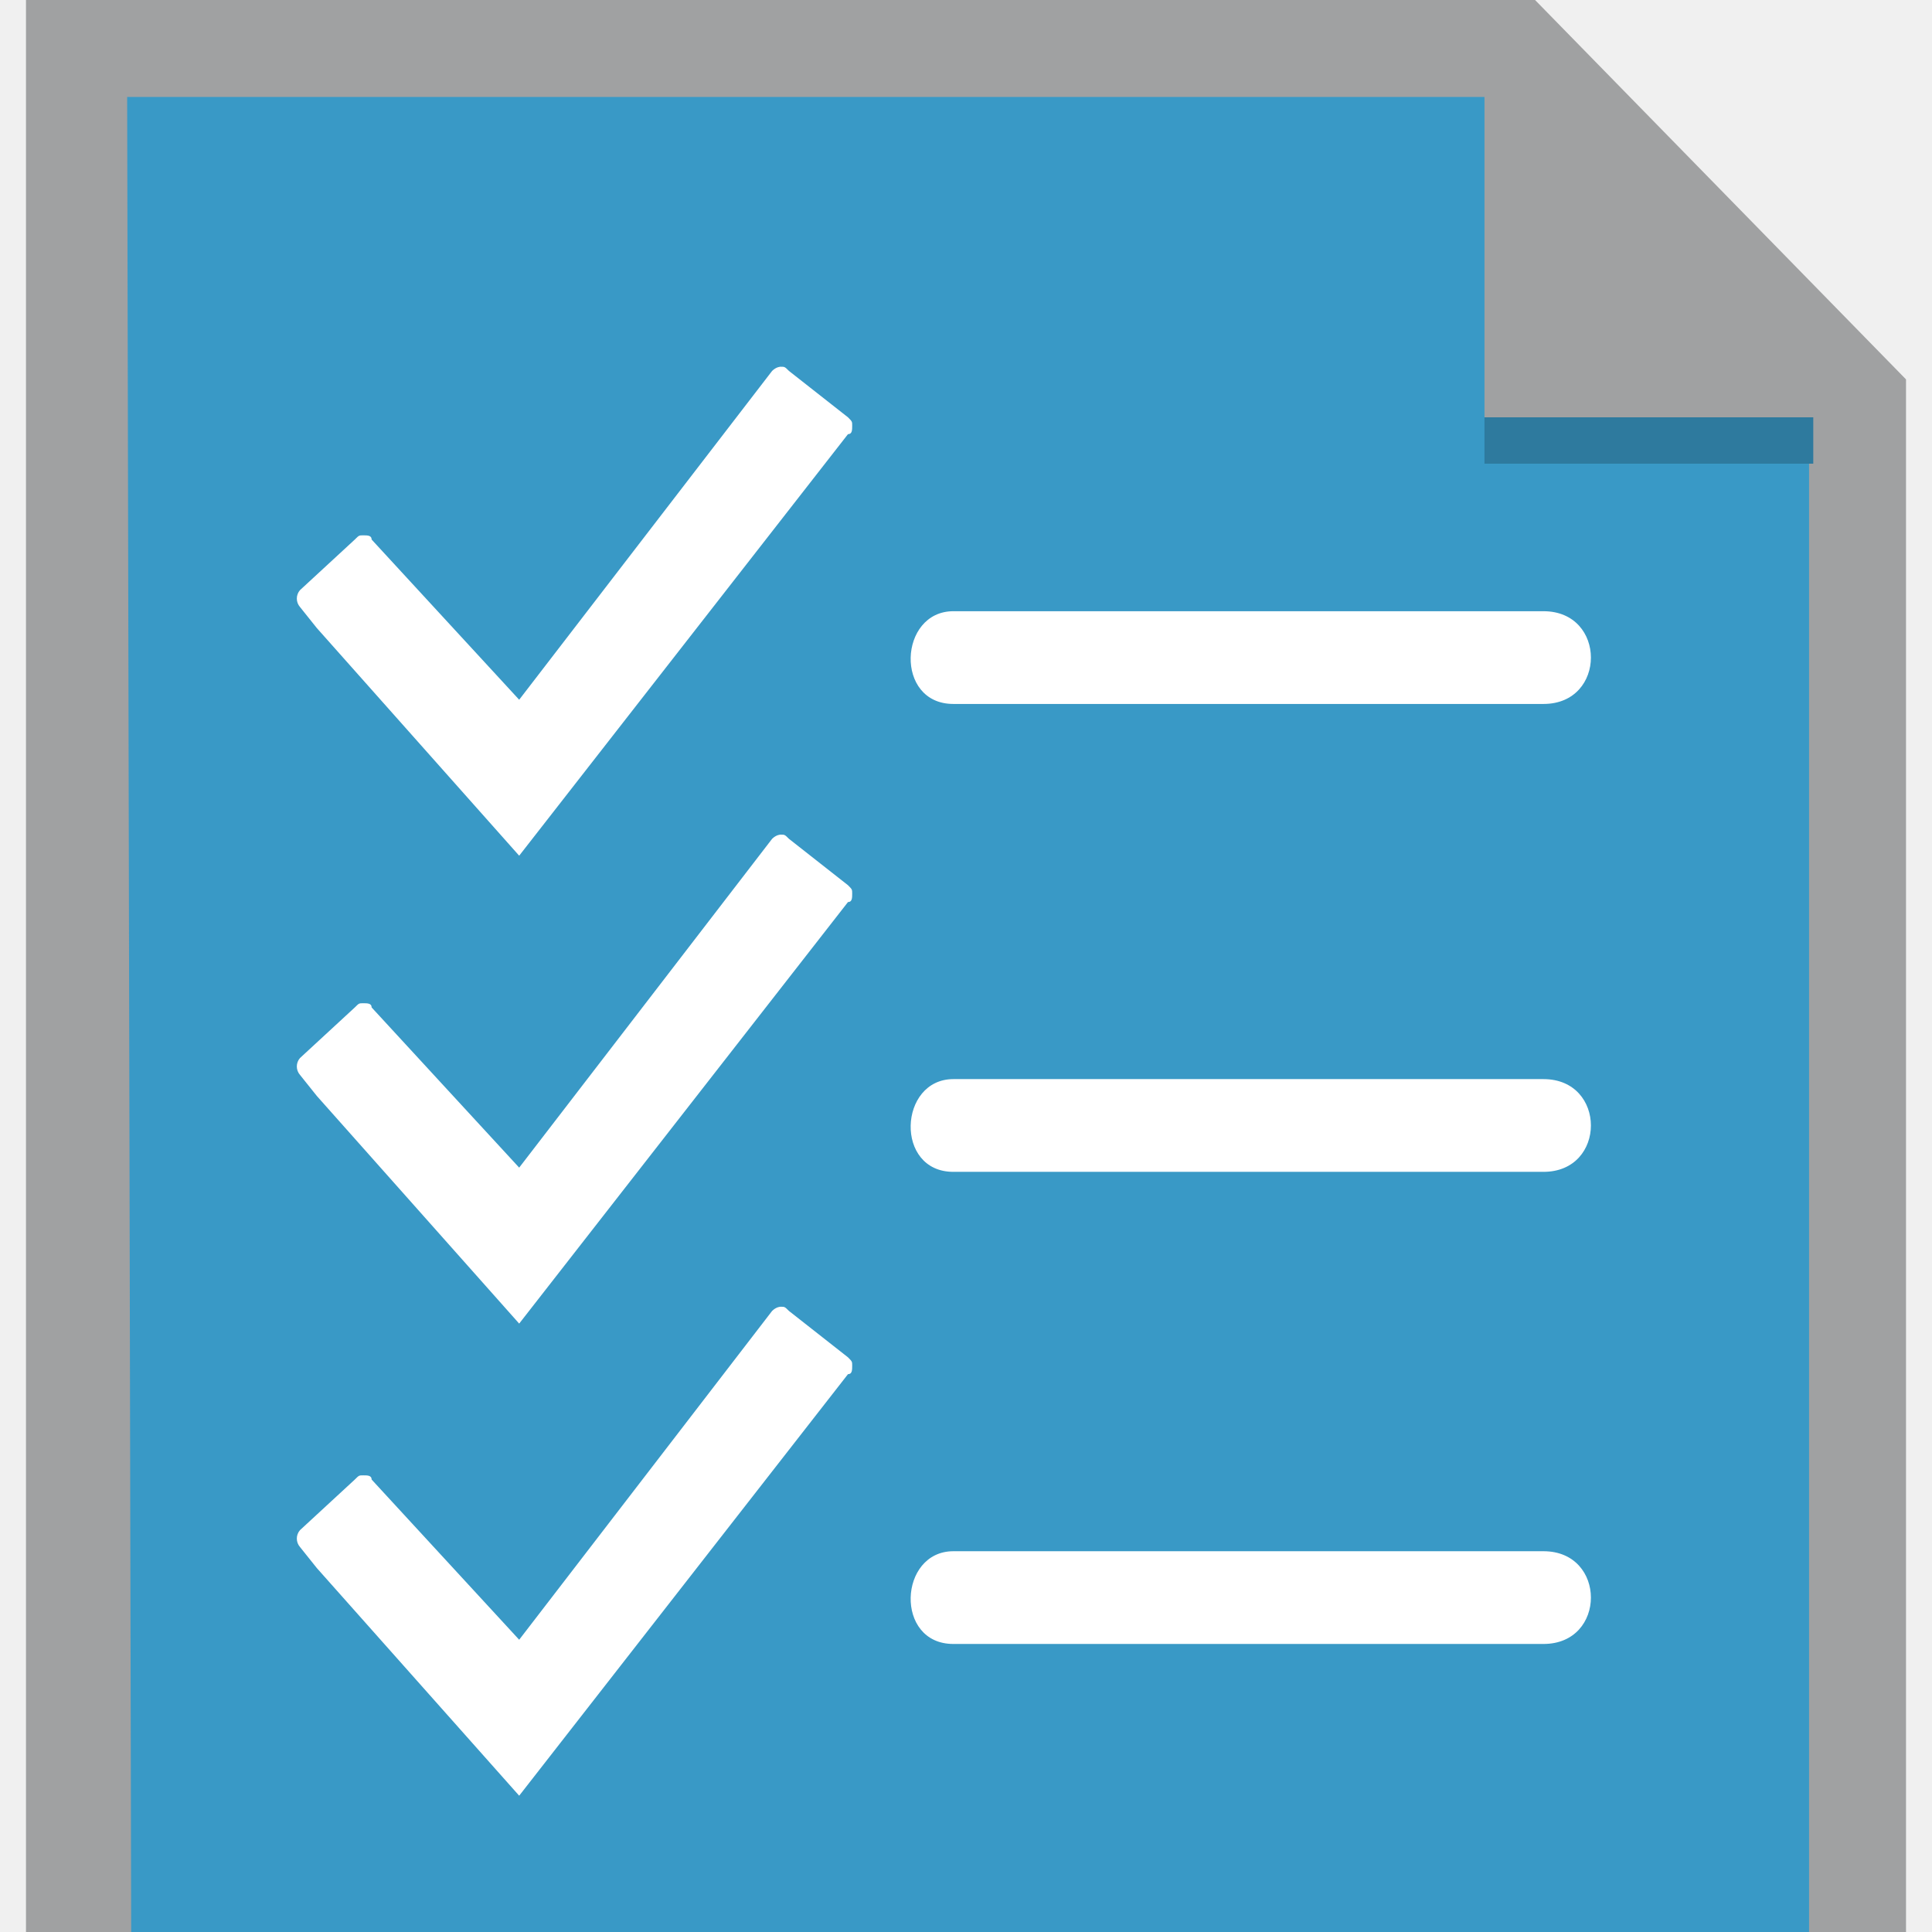
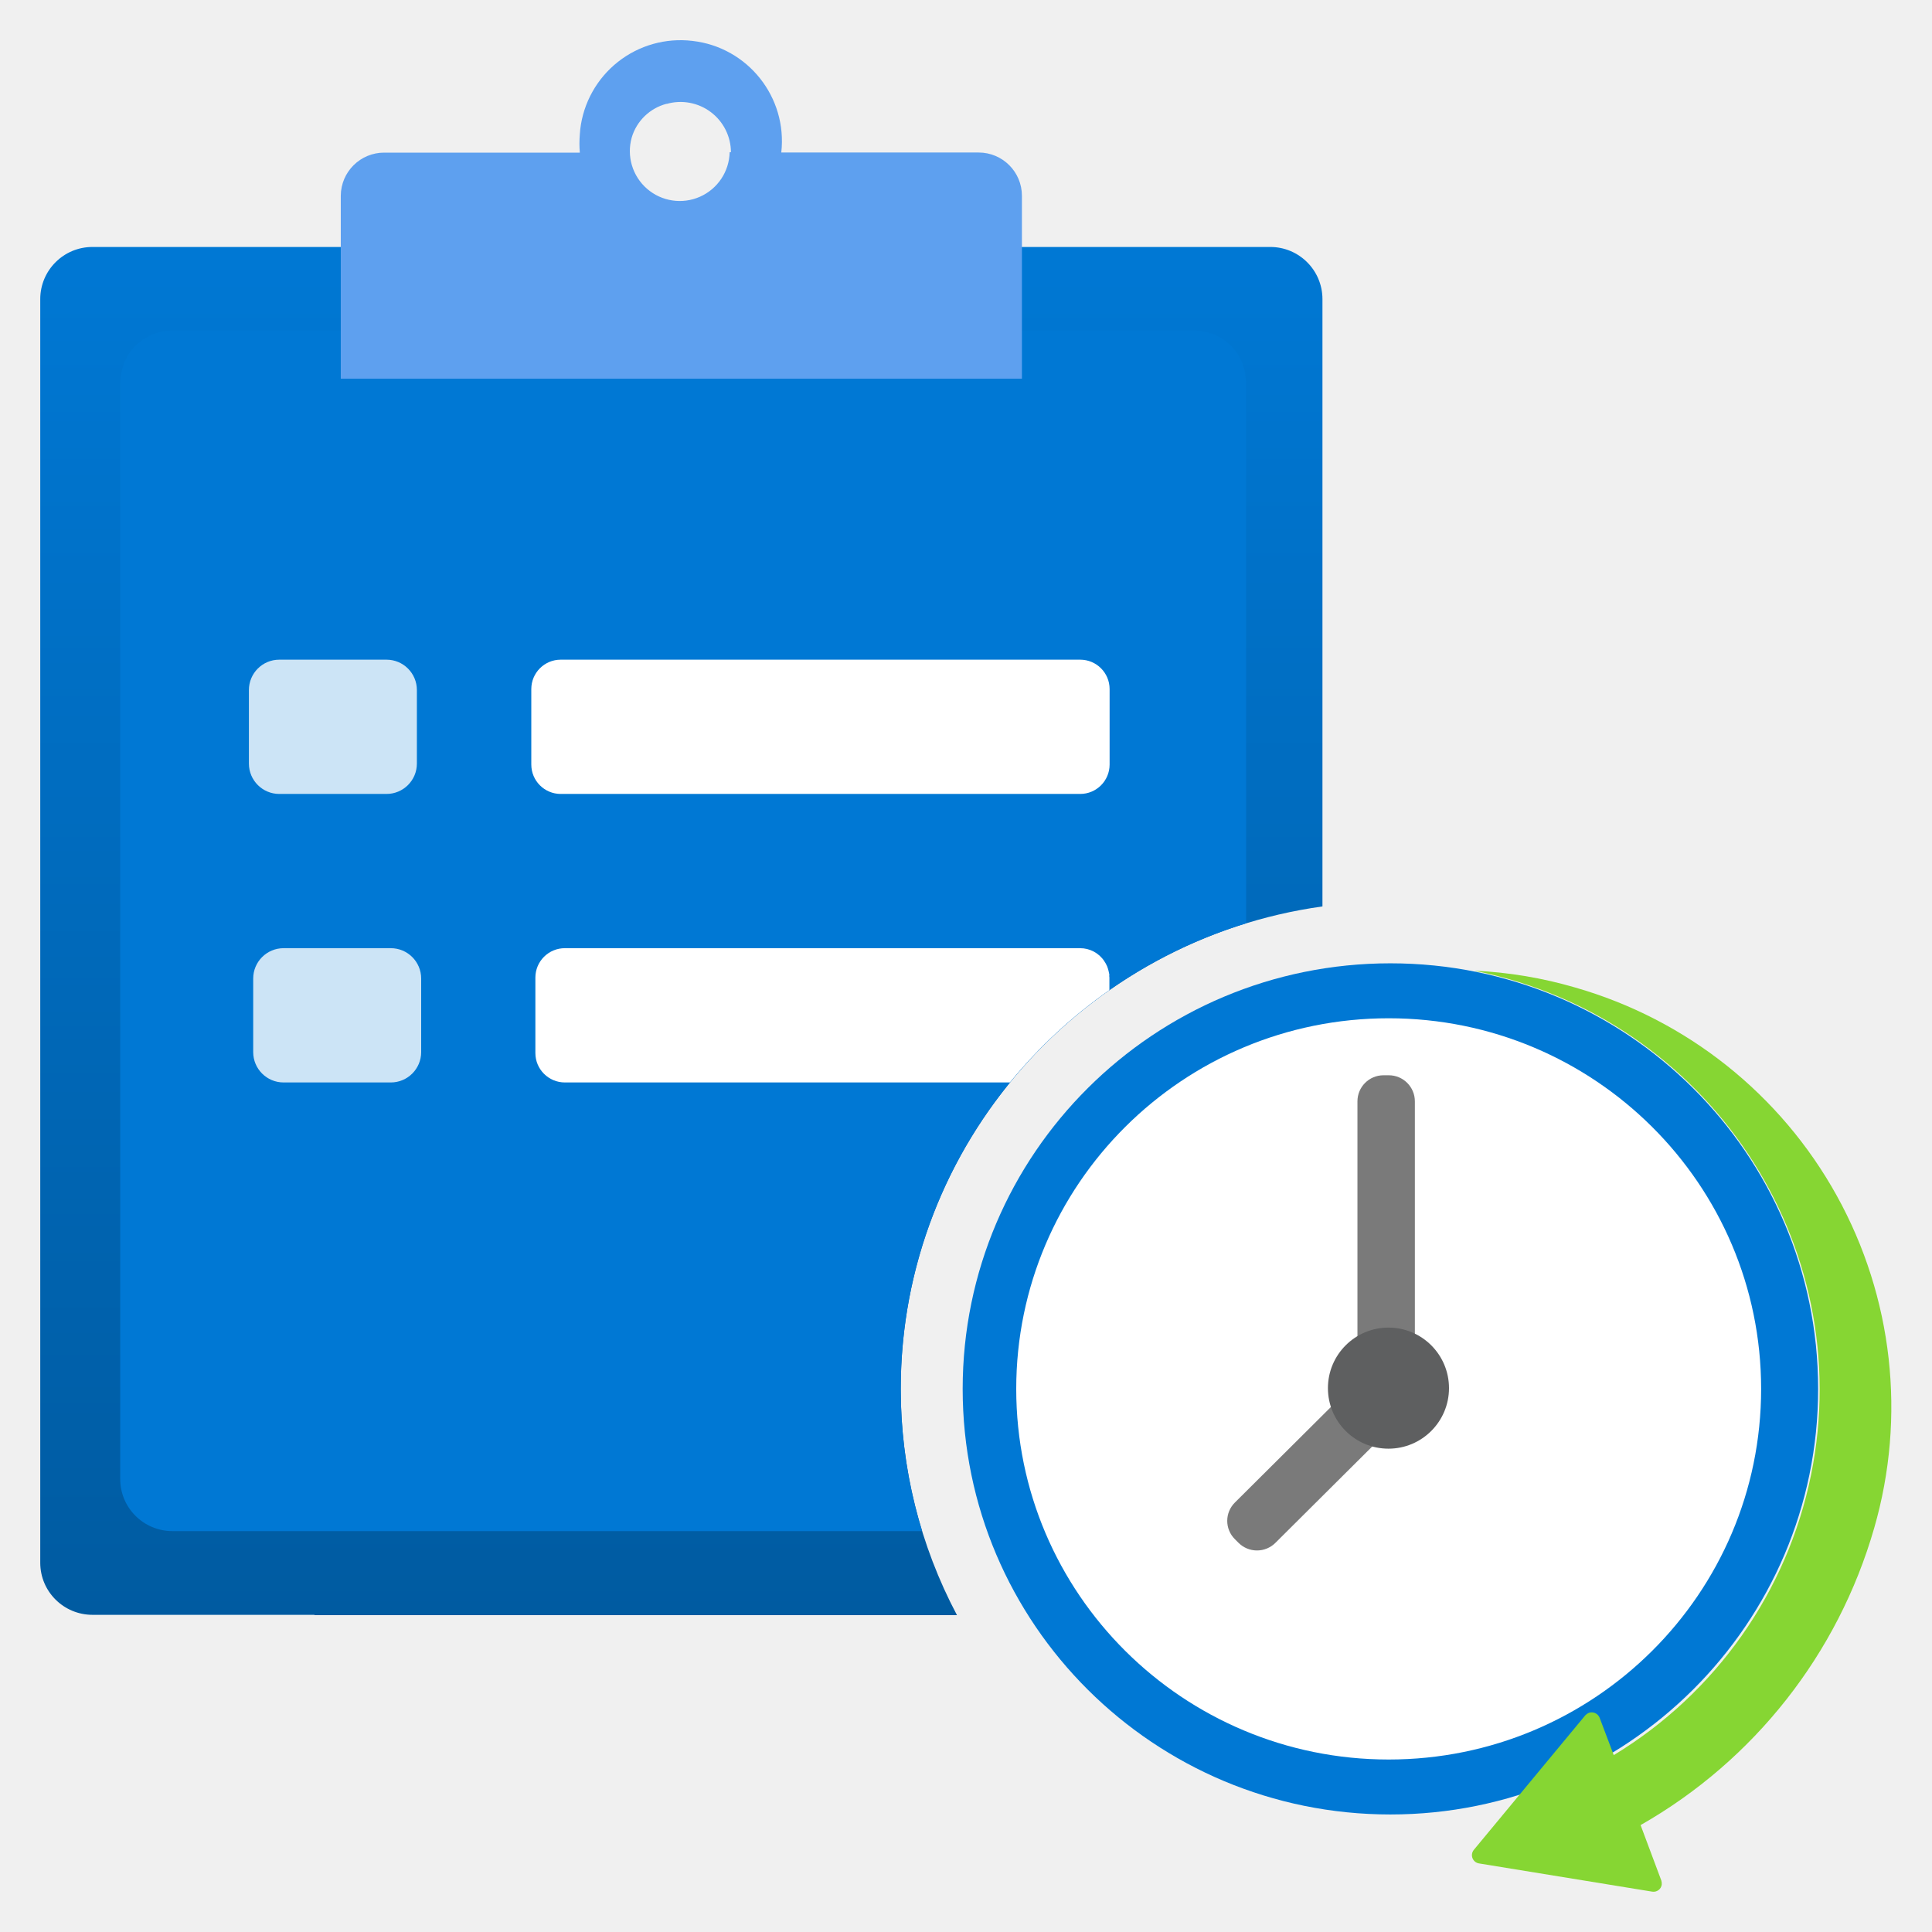
- <svg xmlns="http://www.w3.org/2000/svg" viewBox="0 0 22 22" class="msportalfx-svg-placeholder">
-   <path fill="#A0A1A2" d="M.296 0H17.48l4.224 4.32V24H.296z" />
-   <path fill="#3999C6" d="M1.448 1.104h15.456v3.648H20.6v18.193H1.496z" />
-   <path fill="#2E7A9E" d="M20.648 4.752h-3.744v.528h3.744z" />
-   <path fill="#fff" d="m3.608 7.152-.192-.24a.146.146 0 0 1 0-.192l.624-.576c.048-.048.048-.048.096-.048s.096 0 .096.048l1.68 1.824 2.88-3.744c.048-.048.096-.048.096-.048.048 0 .048 0 .096.048l.672.528c.048.048.048.048.048.096s0 .096-.048.096l-3.744 4.8zm0 5.328-.192-.24a.146.146 0 0 1 0-.192l.624-.576c.048-.048.048-.048.096-.048s.096 0 .096.048l1.68 1.824 2.88-3.744c.048-.048.096-.048.096-.048.048 0 .048 0 .096.048l.672.528c.048.048.048.048.048.096s0 .096-.048.096l-3.744 4.8zm0 5.376-.192-.24a.146.146 0 0 1 0-.192l.624-.576c.048-.048.048-.048.096-.048s.096 0 .096.048l1.68 1.824 2.88-3.744c.048-.048.096-.048.096-.048.048 0 .048 0 .096.048l.672.528c.048.048.048.048.048.096s0 .096-.048.096l-3.744 4.8zM10.856 6.96h6.72c.72 0 .72 1.056 0 1.056h-6.72c-.672 0-.624-1.056 0-1.056m0 5.328h6.72c.72 0 .72 1.056 0 1.056h-6.72c-.672 0-.624-1.056 0-1.056m0 5.376h6.72c.72 0 .72 1.056 0 1.056h-6.72c-.672 0-.624-1.056 0-1.056" />
+ <svg xmlns="http://www.w3.org/2000/svg" viewBox="0 0 18 18" class="msportalfx-svg-placeholder">
+   <defs>
+     <linearGradient id="p5gbBc8VT__a" x1="6.348" x2="6.348" y1="2.3" y2="15.048" gradientUnits="userSpaceOnUse">
+       <stop offset="0" stop-color="#0078d4" />
+       <stop offset="1" stop-color="#005ba1" />
+     </linearGradient>
+   </defs>
+   <path fill="none" d="M0 0h18v18H0z" />
+   <path fill="url(#p5gbBc8VT__a)" d="M8.916 15.048a4.5 4.5 0 0 1-.524-2.108c0-2.289 1.712-4.187 3.929-4.495V2.786a.486.486 0 0 0-.487-.485H.862a.486.486 0 0 0-.487.485V14.56c0 .268.218.485.487.485H2.93v.003z" />
+   <path fill="#0078d4" d="M8.392 12.94c0-2.038 1.356-3.766 3.218-4.338V3.563q-.001-.024-.005-.046l-.005-.049q-.005-.023-.014-.046l-.014-.046q-.01-.022-.022-.042l-.022-.041q-.014-.019-.029-.036-.014-.019-.03-.036-.017-.016-.035-.029-.018-.016-.037-.03-.02-.013-.04-.022l-.042-.023q-.022-.008-.045-.014-.022-.009-.046-.014-.024-.004-.049-.005-.023-.004-.047-.005H1.602q-.024.001-.047.005l-.049.005q-.024.006-.046.014-.023.006-.045.014-.022.01-.042.023l-.04.022-.037.03-.035.029q-.016.017-.03.036-.016.017-.029.036-.012.02-.022.041-.012.02-.022.042l-.014.046q-.008.022-.014.046l-.005.049-.005.046V13.78c0 .268.218.485.487.485h6.984a4.5 4.5 0 0 1-.199-1.326Z" />
+   <path fill="#5ea0ef" d="M7.279 1.421a.94.94 0 0 0-.828-1.04.94.94 0 0 0-1.045.824l-.004.048a1 1 0 0 0 0 .169H3.58a.404.404 0 0 0-.405.401v1.705h6.346V1.824a.403.403 0 0 0-.403-.403H7.28ZM6.211.968a.47.47 0 0 1 .599.45h-.012a.465.465 0 1 1-.912-.138.46.46 0 0 1 .324-.313Z" />
+   <g fill="#fff">
+     <rect width="1.565" height="1.251" x="2.319" y="6.146" opacity=".8" rx=".283" ry=".283" />
+     <rect width="5.388" height="1.251" x="4.95" y="6.146" rx=".274" ry=".274" />
+   </g>
+   <rect width="1.565" height="1.251" x="2.359" y="8.834" fill="#fff" opacity=".8" rx=".283" ry=".283" />
+   <path fill="#fff" d="M10.336 9.225v-.118l-.002-.018.002-.001q-.001-.015-.005-.029l-.002-.01q-.005-.022-.013-.043l-.003-.007q-.01-.023-.024-.043l-.001-.002a.27.27 0 0 0-.226-.12H5.263a.274.274 0 0 0-.275.274v.703c0 .151.123.274.275.274h4.146a4.6 4.6 0 0 1 .925-.859Z" />
+   <ellipse cx="12.954" cy="12.94" fill="#0078d4" rx="3.985" ry="3.965" />
+   <ellipse cx="12.938" cy="12.94" fill="#fff" rx="3.47" ry="3.453" />
+   <rect width=".535" height="3.04" x="12.648" y="10.018" fill="#7a7a7a" rx=".243" ry=".243" transform="rotate(-180 12.915 11.538)" />
+   <path fill="#7a7a7a" d="m11.506 14.341.033.033a.243.243 0 0 0 .344 0l1.008-1.003a.24.24 0 0 0 0-.343l-.033-.033a.243.243 0 0 0-.344 0l-1.008 1.003a.24.24 0 0 0 0 .343" />
+   <circle cx="12.936" cy="12.933" r=".564" fill="#5e5f60" />
+   <path fill="#86d633" d="M13.742 9.045c2.168.437 3.57 2.54 3.131 4.697a3.98 3.98 0 0 1-1.838 2.61l-.132-.349a.08.08 0 0 0-.1-.045.1.1 0 0 0-.033.023l-1.039 1.254a.078.078 0 0 0 .048.126l1.614.263a.077.077 0 0 0 .089-.065.1.1 0 0 0-.004-.039l-.193-.516a4.67 4.67 0 0 0 2.176-2.766A4.065 4.065 0 0 0 14.674 9.2a4 4 0 0 0-.933-.156Z" />
  <style>.msportalfx-svg-c01{fill:#fff}.msportalfx-svg-c02{fill:#e5e5e5}.msportalfx-svg-c03{fill:#a0a1a2}.msportalfx-svg-c04{fill:#7a7a7a}.msportalfx-svg-c05{fill:#3e3e3e}.msportalfx-svg-c06{fill:#1e1e1e}.msportalfx-svg-c07{fill:#0f0f0f}.msportalfx-svg-c08{fill:#ba141a}.msportalfx-svg-c09{fill:#dd5900}.msportalfx-svg-c10{fill:#ff8c00}.msportalfx-svg-c11{fill:#fcd116}.msportalfx-svg-c12{fill:#fee087}.msportalfx-svg-c13{fill:#b8d432}.msportalfx-svg-c14,.msportalfx-svg-c32{fill:#57a300}.msportalfx-svg-c15{fill:#59b4d9}.msportalfx-svg-c16{fill:#3999c6}.msportalfx-svg-c17{fill:#804998}.msportalfx-svg-c18{fill:#ec008c}.msportalfx-svg-c19{fill:#0072c6}.msportalfx-svg-c20{fill:#68217a}.msportalfx-svg-c21{fill:#00188f}.msportalfx-svg-c22{fill:#e81123}.fxs-mode-light .msportalfx-svg-c22{fill:#a4262c}.msportalfx-svg-c23{fill:#cae3f3}.msportalfx-svg-c24{fill:#59aed3}.msportalfx-svg-c25{fill:#4c3b12}.msportalfx-svg-c26{fill:#be9555}.msportalfx-svg-c27{fill:#4f4d52}.msportalfx-svg-c28{fill:#ef6f59}.msportalfx-svg-c29{fill:#f7cb64}.msportalfx-svg-c30{fill:#fdd8db}.msportalfx-svg-c31{fill:#f6ffec}.msportalfx-svg-c33{fill:#8a2da5}.msportalfx-svg-c34{fill:#e00b1c}.msportalfx-svg-c35{fill:#015cda}.msportalfx-svg-c36{fill:#5db300}.msportalfx-svg-c97{fill:#ffb900}.msportalfx-svg-c98{fill:#00a4ef}.msportalfx-svg-c99{fill:#f25022}.msportalfx-inverted-theme .msportalfx-svg-c05,.fxs-theme-dark .msportalfx-svg-c05{fill:#777}.msportalfx-inverted-theme .msportalfx-svg-c07,.fxs-theme-dark .msportalfx-svg-c07{fill:#f2f2f2}.msportalfx-svg-palette-white{fill:#fff}.msportalfx-svg-palette-blue{fill:#015cda}.msportalfx-svg-palette-black{fill:#1e1e1e}.msportalfx-svg-palette-green{fill:#57a300}.msportalfx-svg-palette-gray{fill:#a0a1a2}.msportalfx-svg-palette-inherit{fill:inherit}.msportalfx-svg-badge{position:absolute;left:0;bottom:0;min-height:10px;min-width:10px}.fxc-menu-icon&gt;.msportalfx-svg-badge{left:-2px;bottom:-2px;min-height:8px;min-width:8px}.msportalfx-svg-disabled{filter:grayscale(100%)}.msportalfx-svg-loading-square{animation:ProgressFlagAnimation 1.45s infinite ease-in-out;transform-origin:50%}.msportalfx-svg-loading-square:nth-child(1){animation-delay:0s}.msportalfx-svg-loading-square:nth-child(2){animation-delay:.2s}.msportalfx-svg-loading-square:nth-child(3){animation-delay:.4s}@keyframes ProgressFlagAnimation{0%{transform:scale(1);opacity:.3}36.1%{transform:scale(1.06);opacity:1}50%{transform:scale(1.06);opacity:1}86.1%{transform:scale(1);opacity:.3}}.msportalfx-svg-flip-horizontal&gt;svg,svg.msportalfx-svg-flip-horizontal{transform:scaleX(-1)}.msportalfx-svg-fabric-rotate360{animation:ImageRotation 1.3s cubic-bezier(.53,.21,.29,.67) infinite}@keyframes ImageRotation{0%{transform:rotate(-45deg)}100%{transform:rotate(315deg)}}.fxs-svg-number .msportalfx-font-bold{font-size:10px;fill:#0065ad}.fxs-svg-number .fxs-svg-circle{stroke-width:0%;fill:#0078d4}.fxs-svg-number .fxs-svg-text{fill:#fff;font-size:10px}.fxs-svg-number.msportalfx-svg-disabled{filter:grayscale(0%)}.fxs-svg-number.msportalfx-svg-disabled .fxs-svg-circle{fill:#fff;stroke-width:1px;stroke:#949494}.fxs-svg-number.msportalfx-svg-disabled .fxs-svg-text{fill:#949494}.fxs-theme-dark .fxs-svg-number .fxs-svg-text{fill:#0f0f0f}.fxs-theme-dark .fxs-svg-number .fxs-svg-circle{stroke-width:0%;fill:#0078d4}.fxs-theme-dark .fxs-svg-number.msportalfx-svg-disabled .fxs-svg-circle{fill:#0f0f0f;stroke-width:1px;stroke:#949494}.fxs-theme-dark .fxs-svg-number.msportalfx-svg-disabled .fxs-svg-text{fill:#949494}</style>
</svg>
